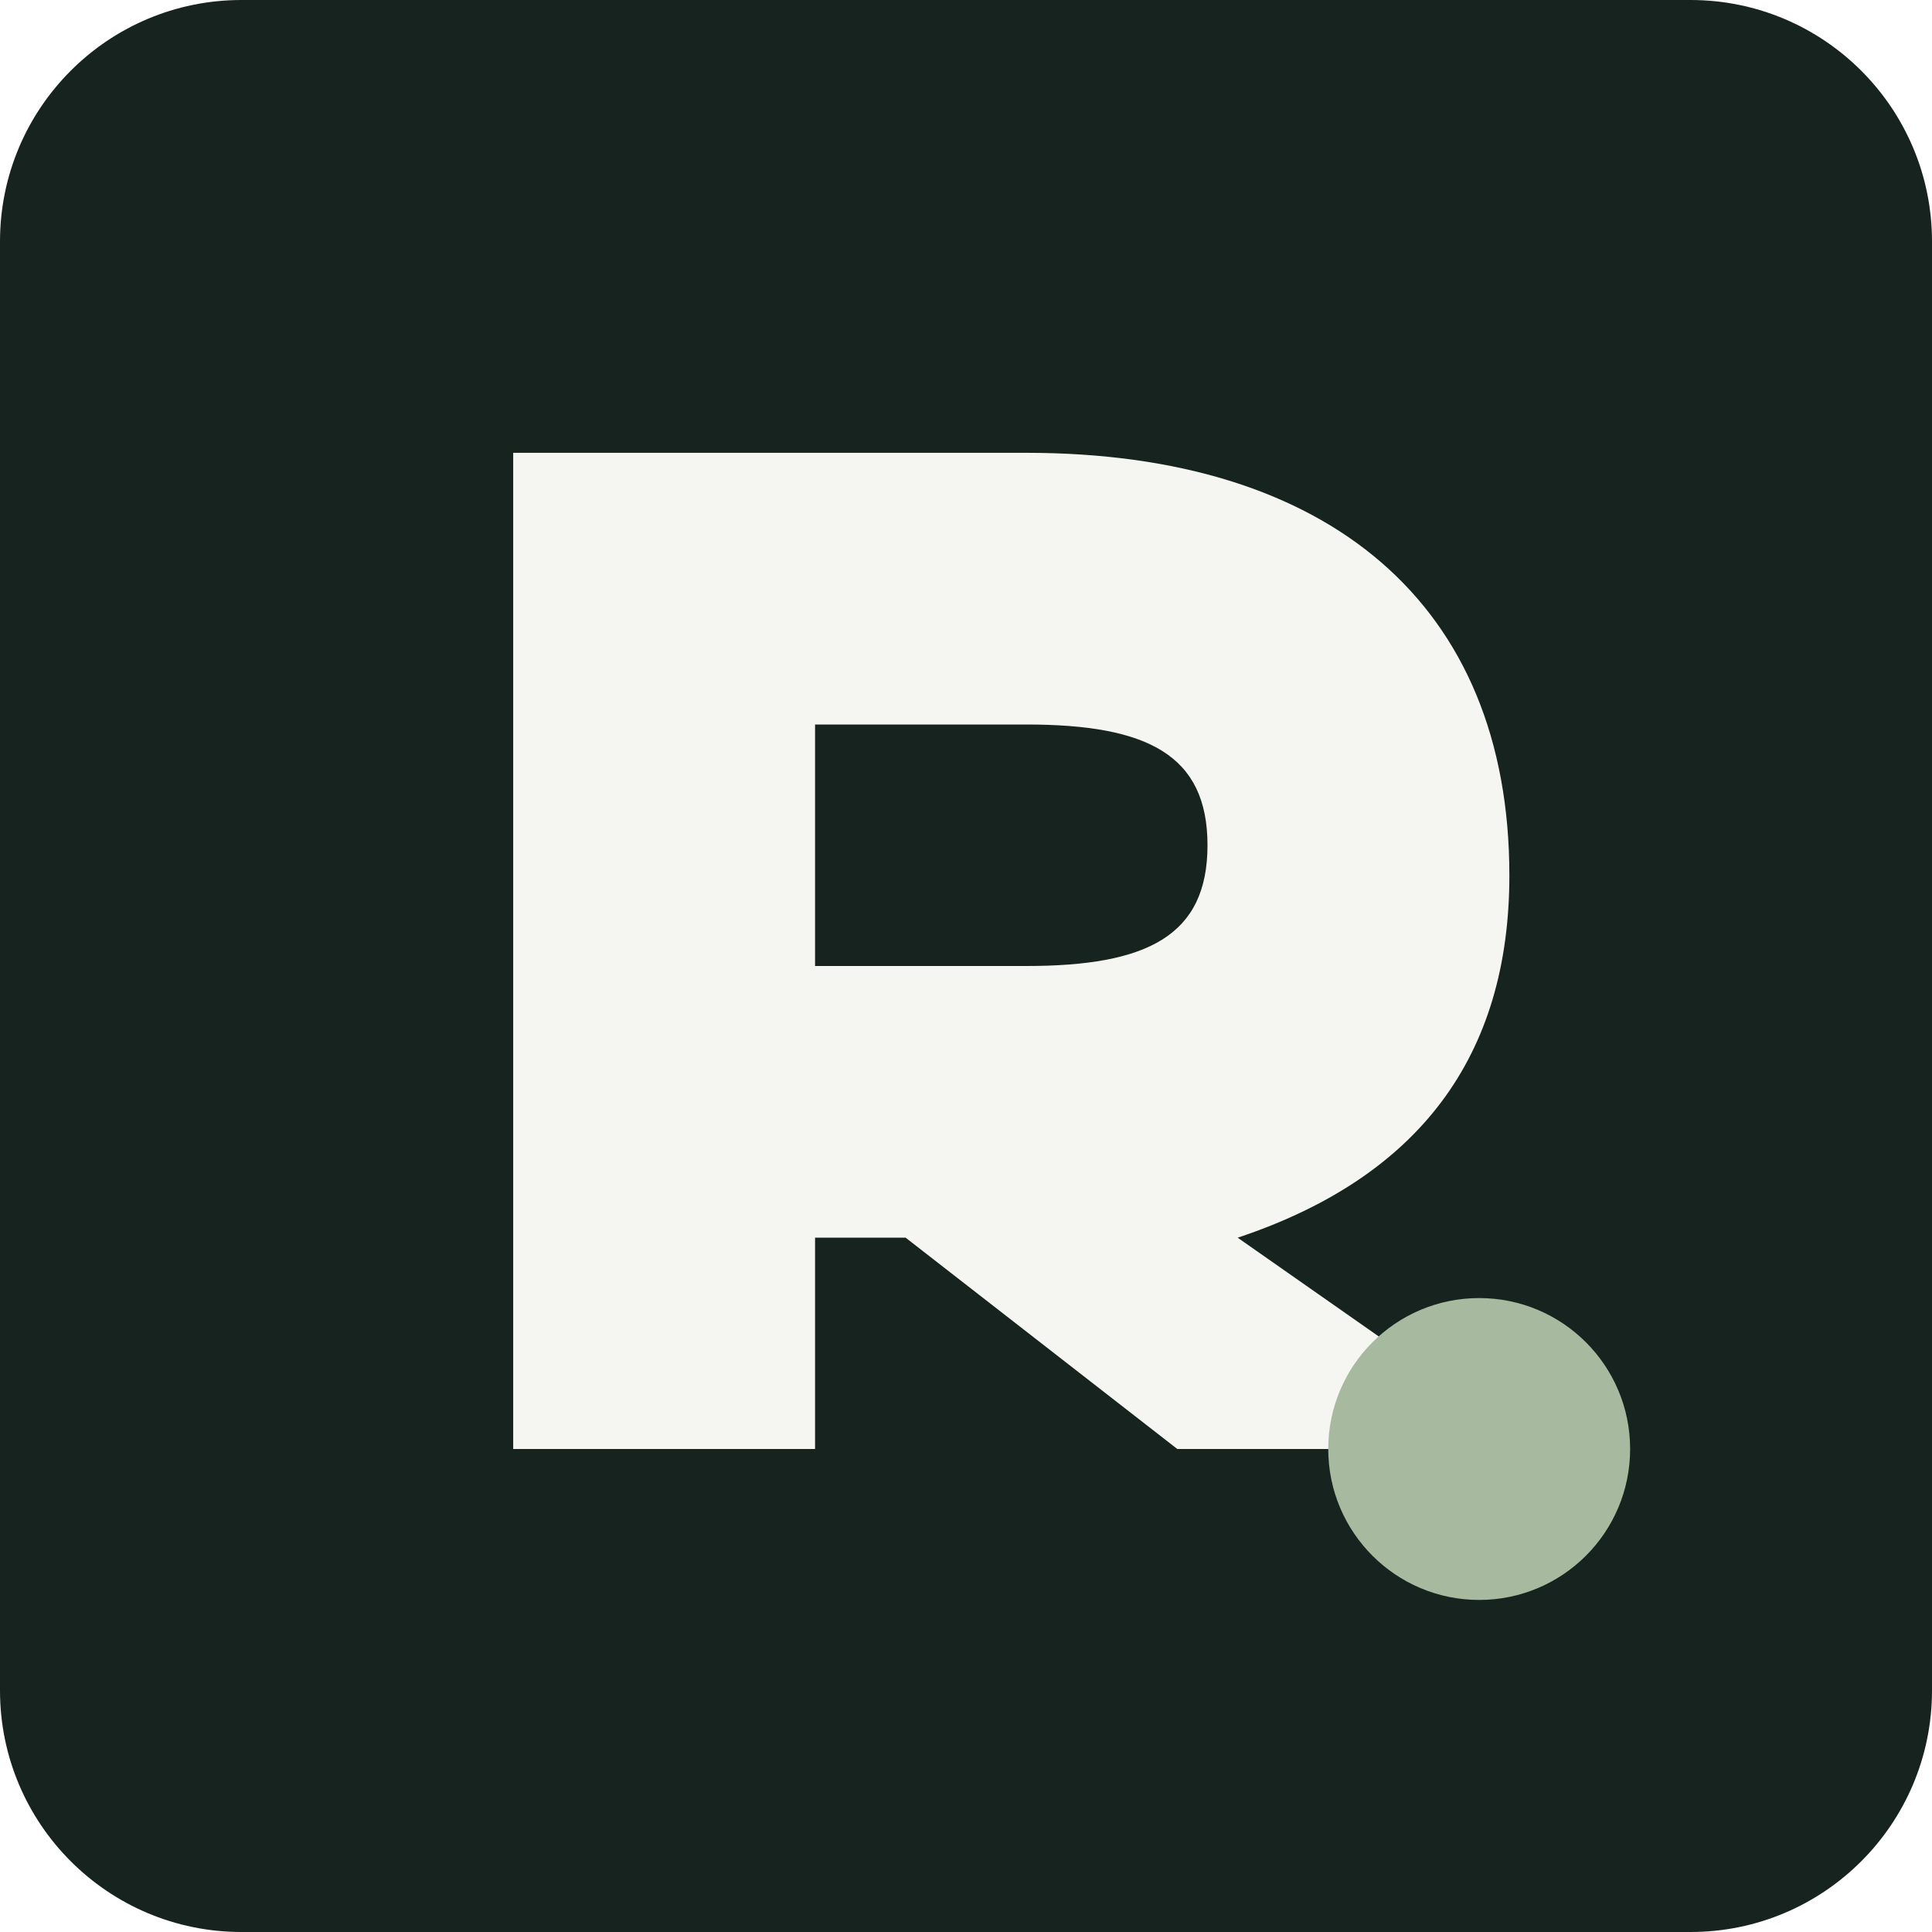
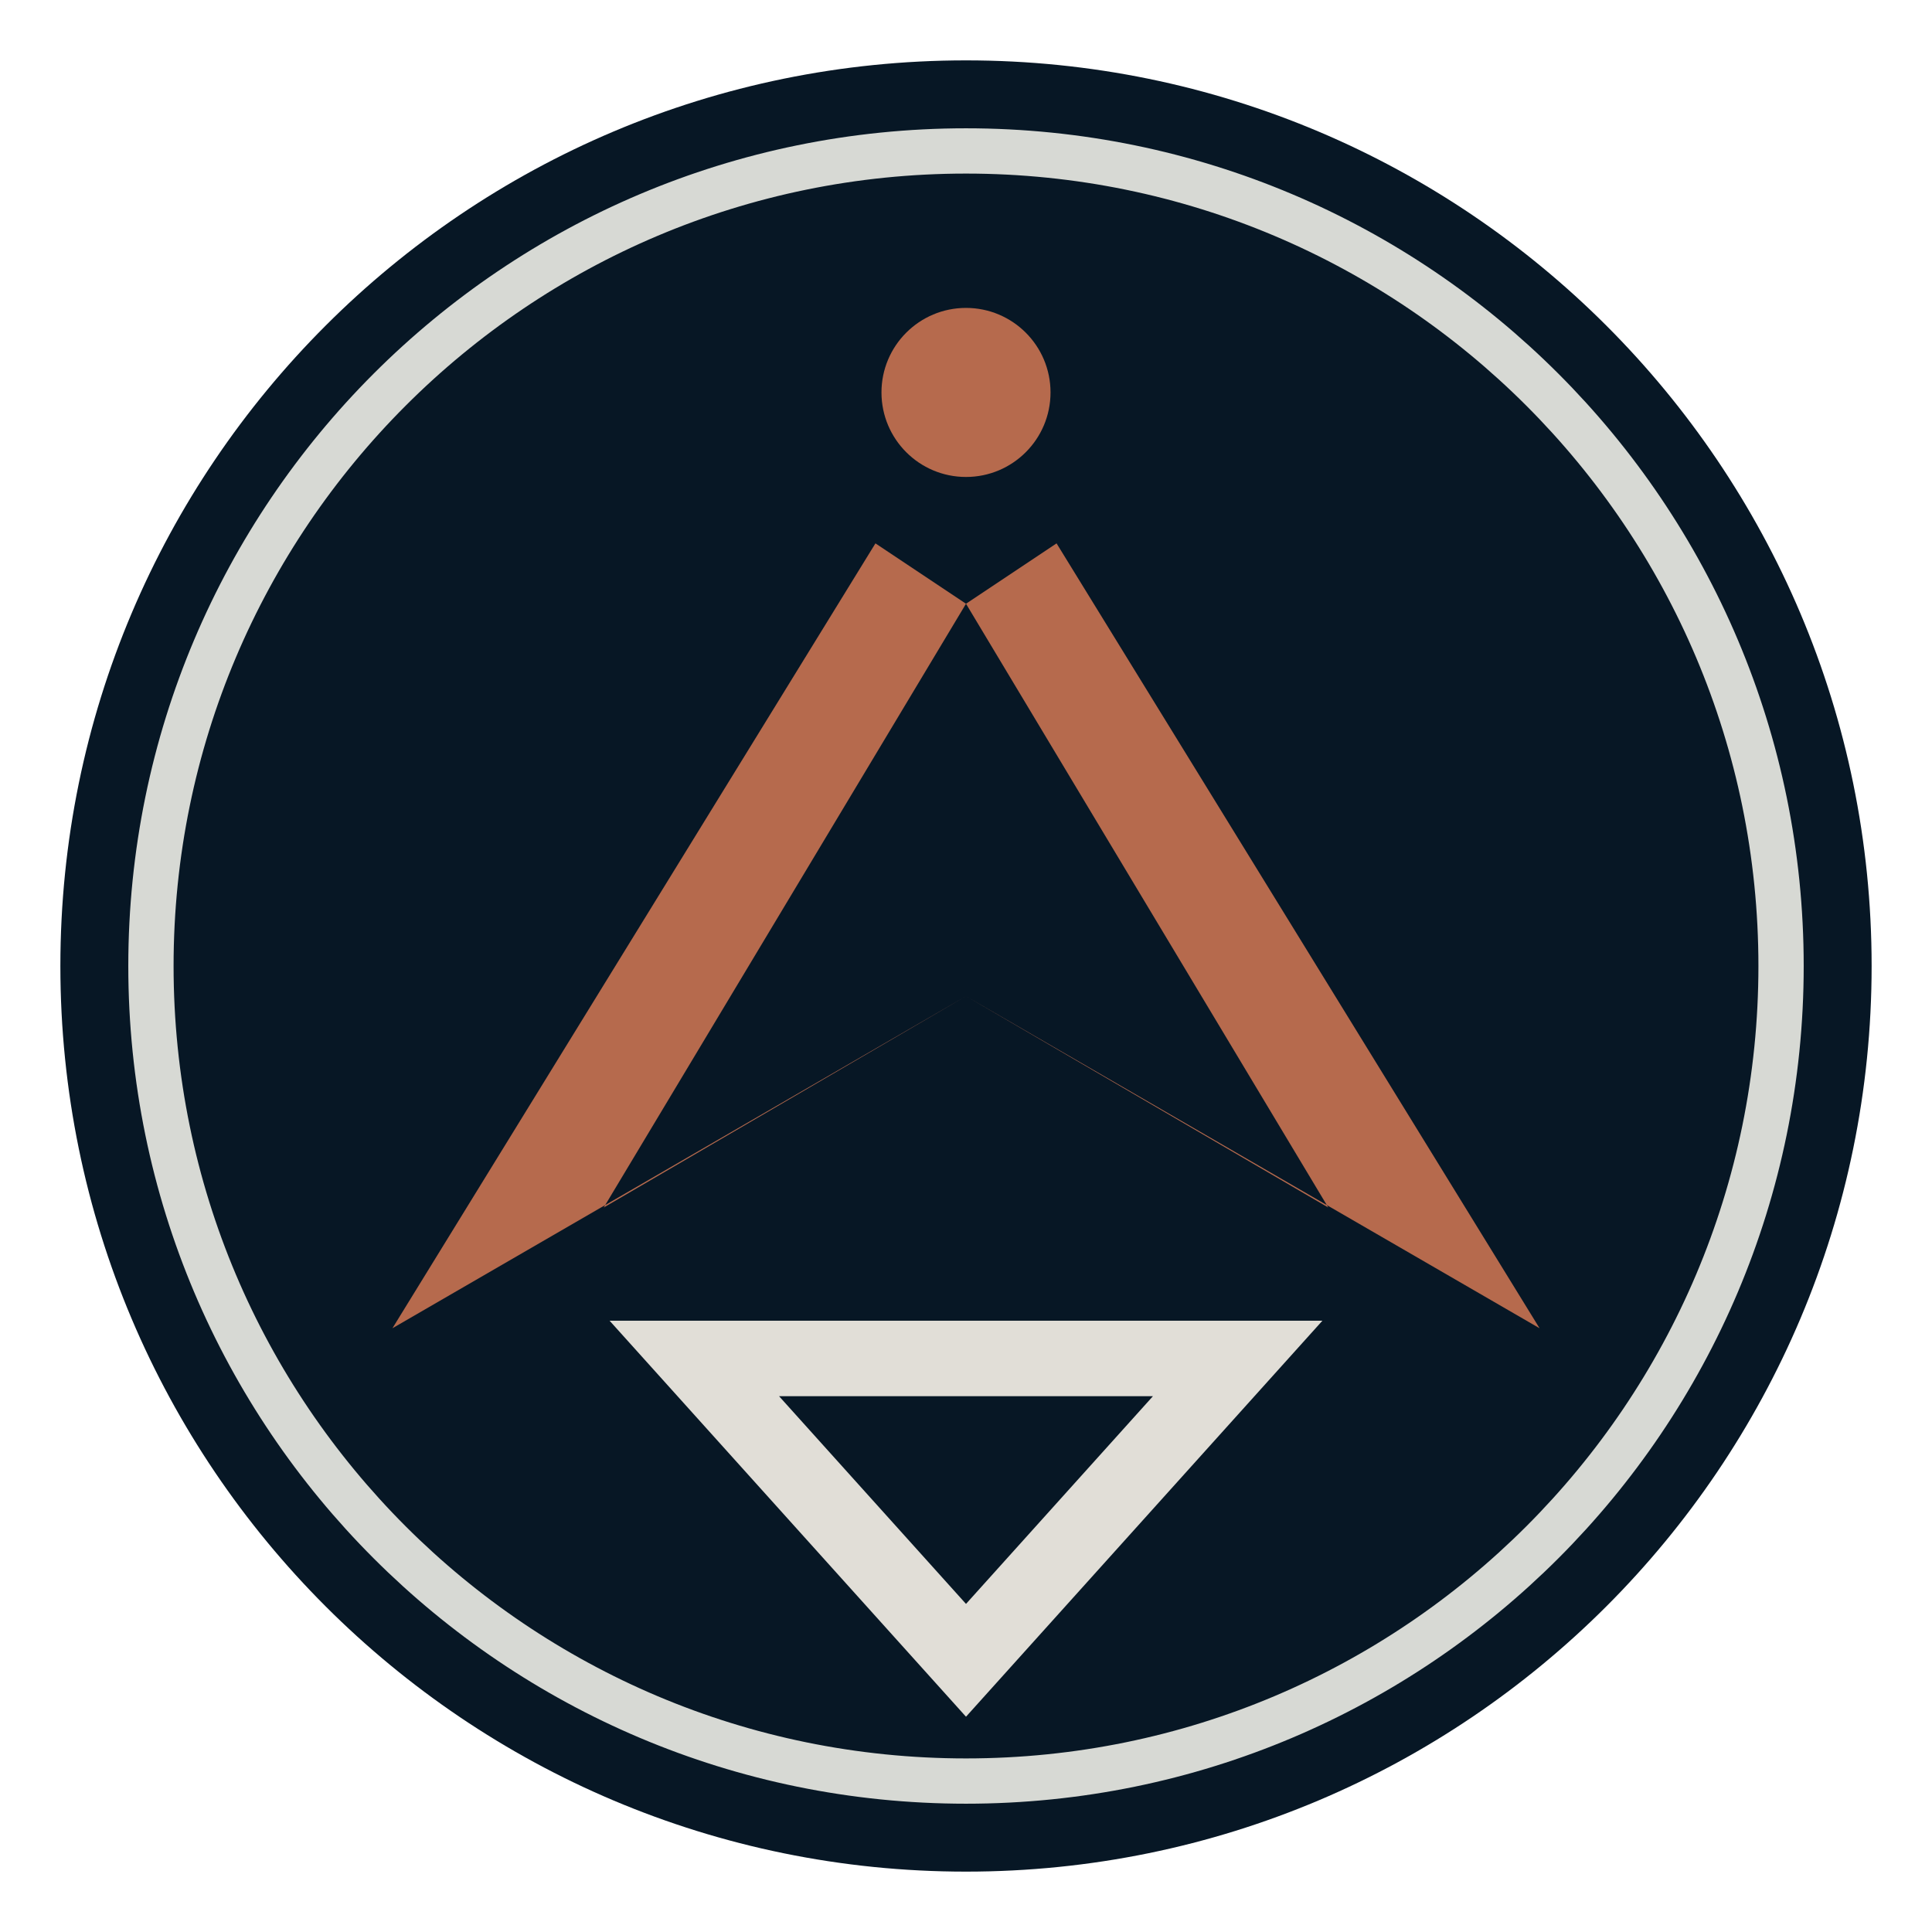
<svg xmlns="http://www.w3.org/2000/svg" viewBox="0 0 64 64">
-   <rect width="64" height="64" rx="8" fill="#17231f" />
-   <path d="M17 48V15h17c10 0 16 5 16 14 0 6-3 10-9 12l10 7H39l-9-7h-3v7H17zm10-16h7c4 0 6-1 6-4s-2-4-6-4h-7v8z" fill="#f5f5f1" />
-   <circle cx="49" cy="48" r="5" fill="#a7b99f" />
+   <circle cx="32" cy="32" r="30" fill="#071725" />
+   <circle cx="32" cy="32" r="27" fill="none" stroke="#d7d9d4" stroke-width="1.5" />
+   <path d="M13 44 29 18l3 2-12 20 12-7 12 7-12-20 3-2 16 26-19-11z" fill="#b66a4d" />
+   <path d="M23 45h18L32 55z" fill="none" stroke="#e1ded7" stroke-width="2.5" />
+   <circle cx="32" cy="13" r="2.8" fill="#b66a4d" />
</svg>
